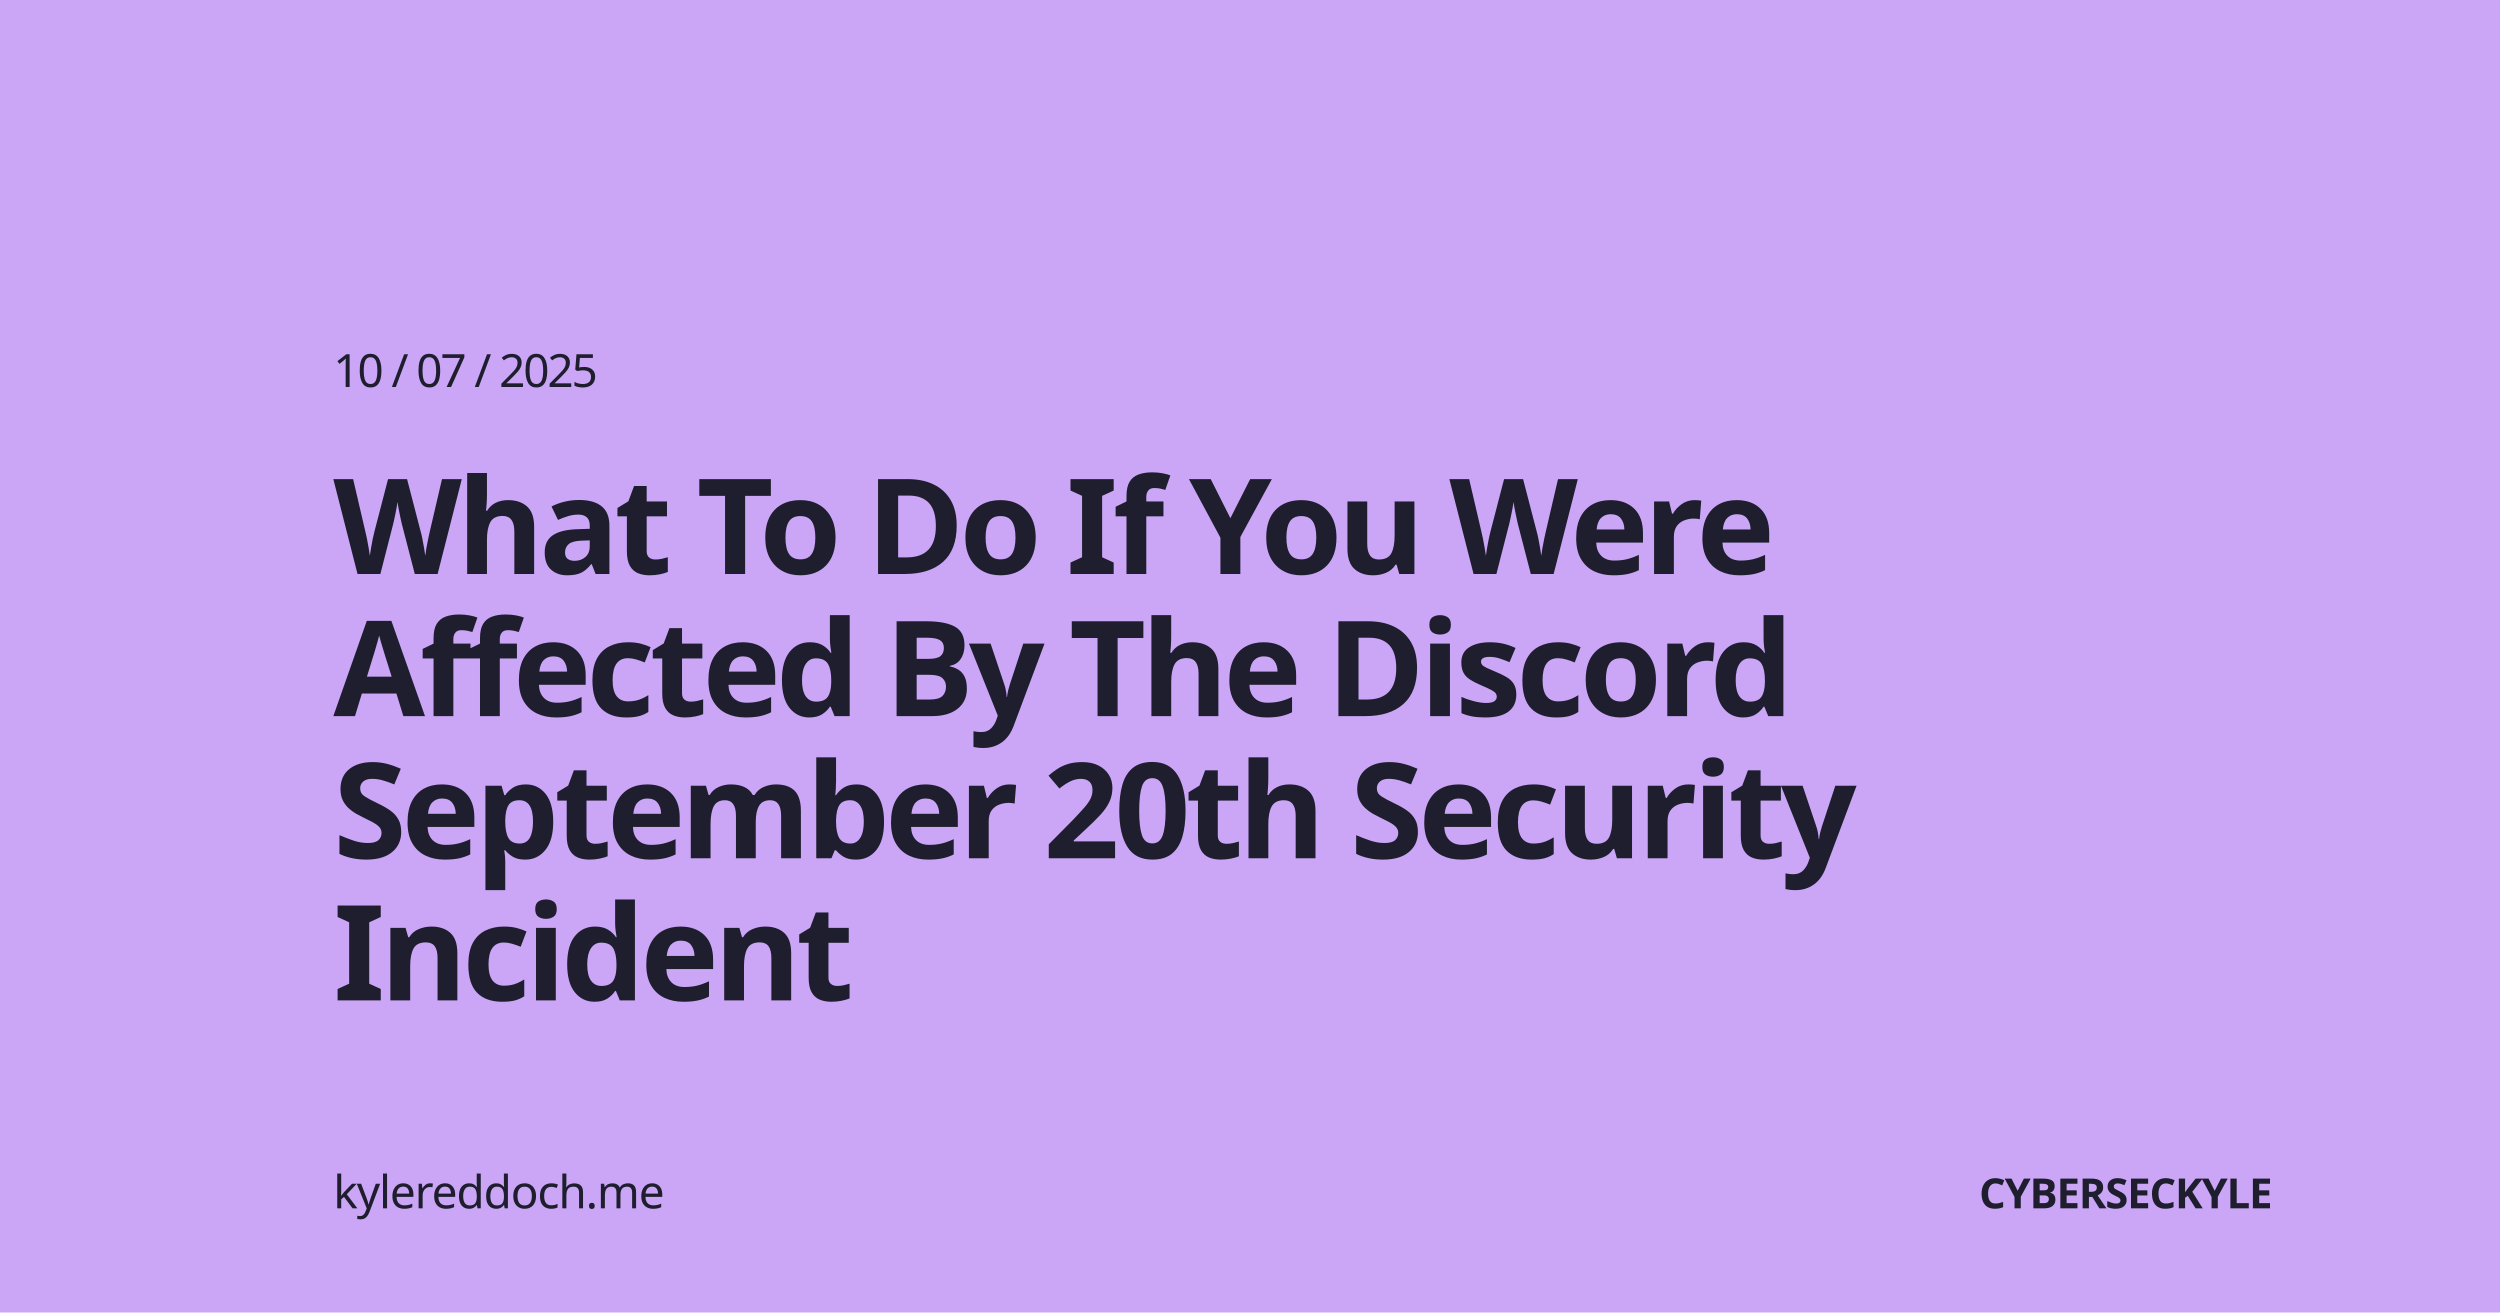
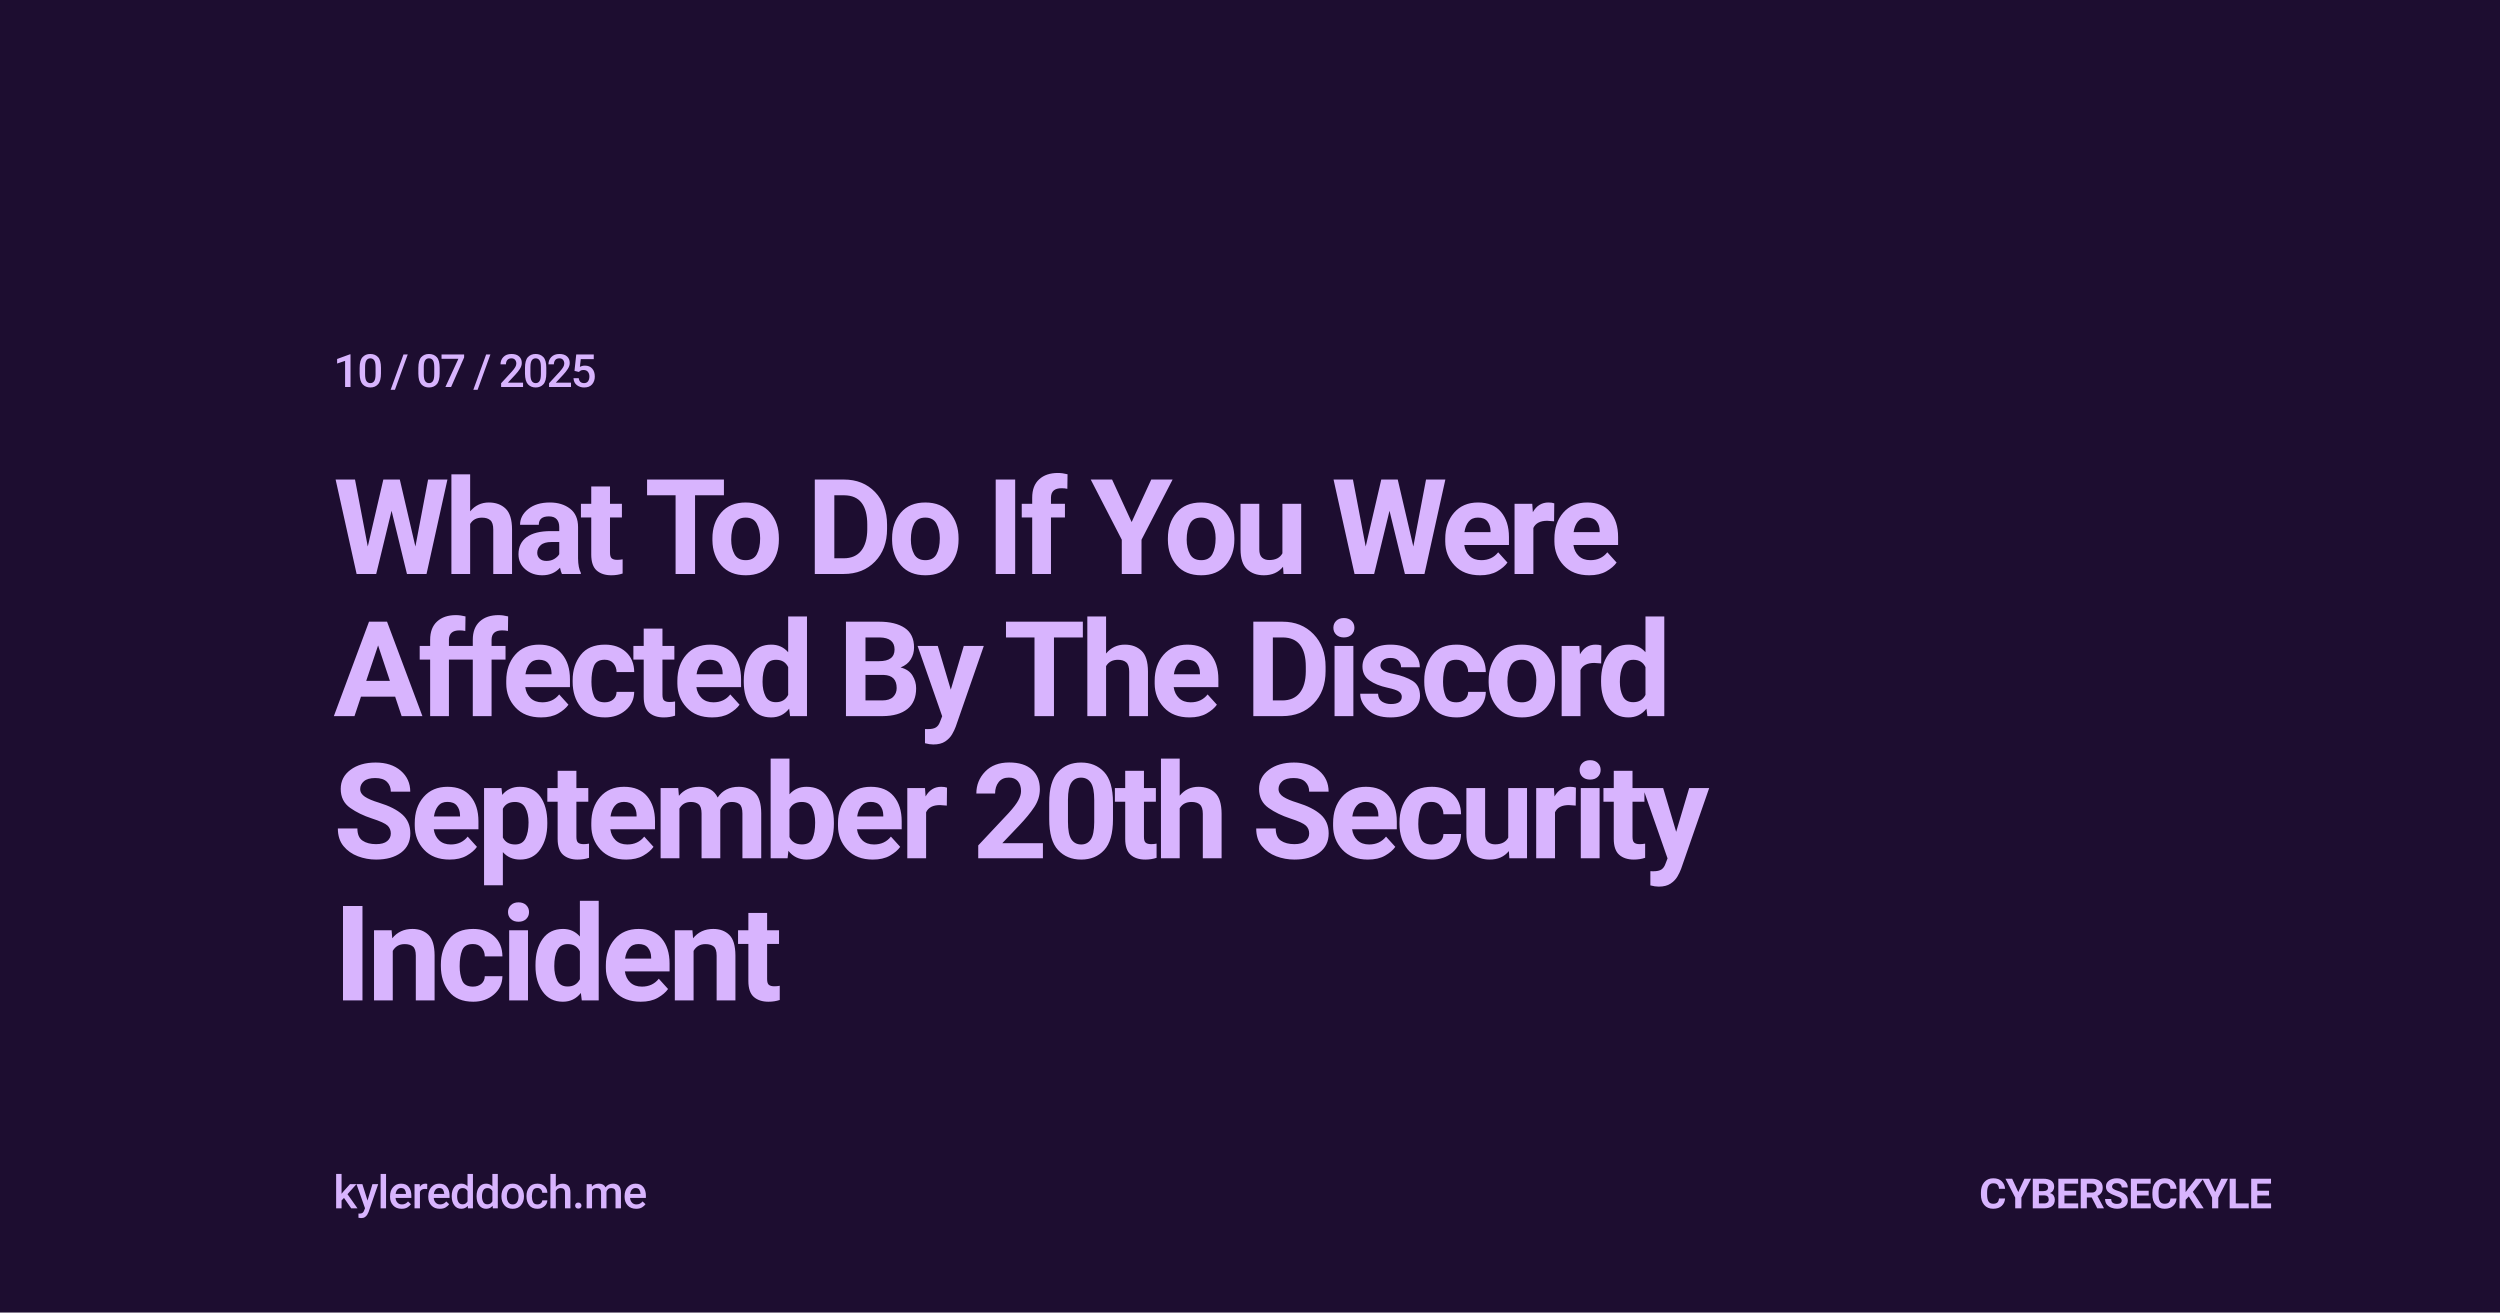
<svg xmlns="http://www.w3.org/2000/svg" width="1200" height="630" viewBox="0 0 1200 630" version="1.1">
-   <rect id="bg" width="100%" height="100%" opacity="1" fill="#cba6f7" />
-   <text font-family="'Atkinson Hyperlegible', Ubuntu, sans-serif" font-size="22" font-weight="500" fill="#1e1e2e" letter-spacing="-1">
+   <rect id="bg-base" width="100%" height="100%" opacity="1" fill="#0f0a1a" />
+   <rect id="bg-overlay" width="100%" height="100%" opacity="1" fill="rgb(88 28 135 / 0.2)" />
+   <text font-family="-apple-system, BlinkMacSystemFont, 'Segoe UI', Roboto, sans-serif, sans-serif" font-size="22" font-weight="500" fill="rgb(216 180 254)" letter-spacing="-1">
    <tspan x="160" y="185.768">
      10 / 07 / 2025
    </tspan>
  </text>
-   <text id="text" font-family="'Atkinson Hyperlegible', Ubuntu, sans-serif" font-size="63.768" font-weight="700" fill="#1e1e2e" letter-spacing="-2.39">
+   <text id="text" font-family="-apple-system, BlinkMacSystemFont, 'Segoe UI', Roboto, sans-serif, sans-serif" font-size="63.768" font-weight="700" fill="rgb(216 180 254)" letter-spacing="-2.39">
    <tspan x="160" y="275.507">
        What To Do If You Were
      </tspan>
    <tspan x="160" y="343.739">
        Affected By The Discord
      </tspan>
    <tspan x="160" y="411.971">
        September 20th Security
      </tspan>
    <tspan x="160" y="480.203">
        Incident
      </tspan>
  </text>
-   <text font-family="'Atkinson Hyperlegible', Ubuntu, sans-serif" font-size="22" font-weight="500" fill="#1e1e2e" letter-spacing="-0.5">
+   <text font-family="-apple-system, BlinkMacSystemFont, 'Segoe UI', Roboto, sans-serif, sans-serif" font-size="22" font-weight="500" fill="rgb(216 180 254)" letter-spacing="-0.5">
    <tspan x="160" y="580">kylereddoch.me</tspan>
  </text>
-   <text font-family="'Atkinson Hyperlegible', Ubuntu, sans-serif" font-size="20" font-weight="600" fill="#1e1e2e" letter-spacing="-0.5">
+   <text font-family="-apple-system, BlinkMacSystemFont, 'Segoe UI', Roboto, sans-serif, sans-serif" font-size="20" font-weight="600" fill="rgb(216 180 254)" letter-spacing="-0.5">
    <tspan x="950" y="580">CYBERSECKYLE</tspan>
  </text>
</svg>
